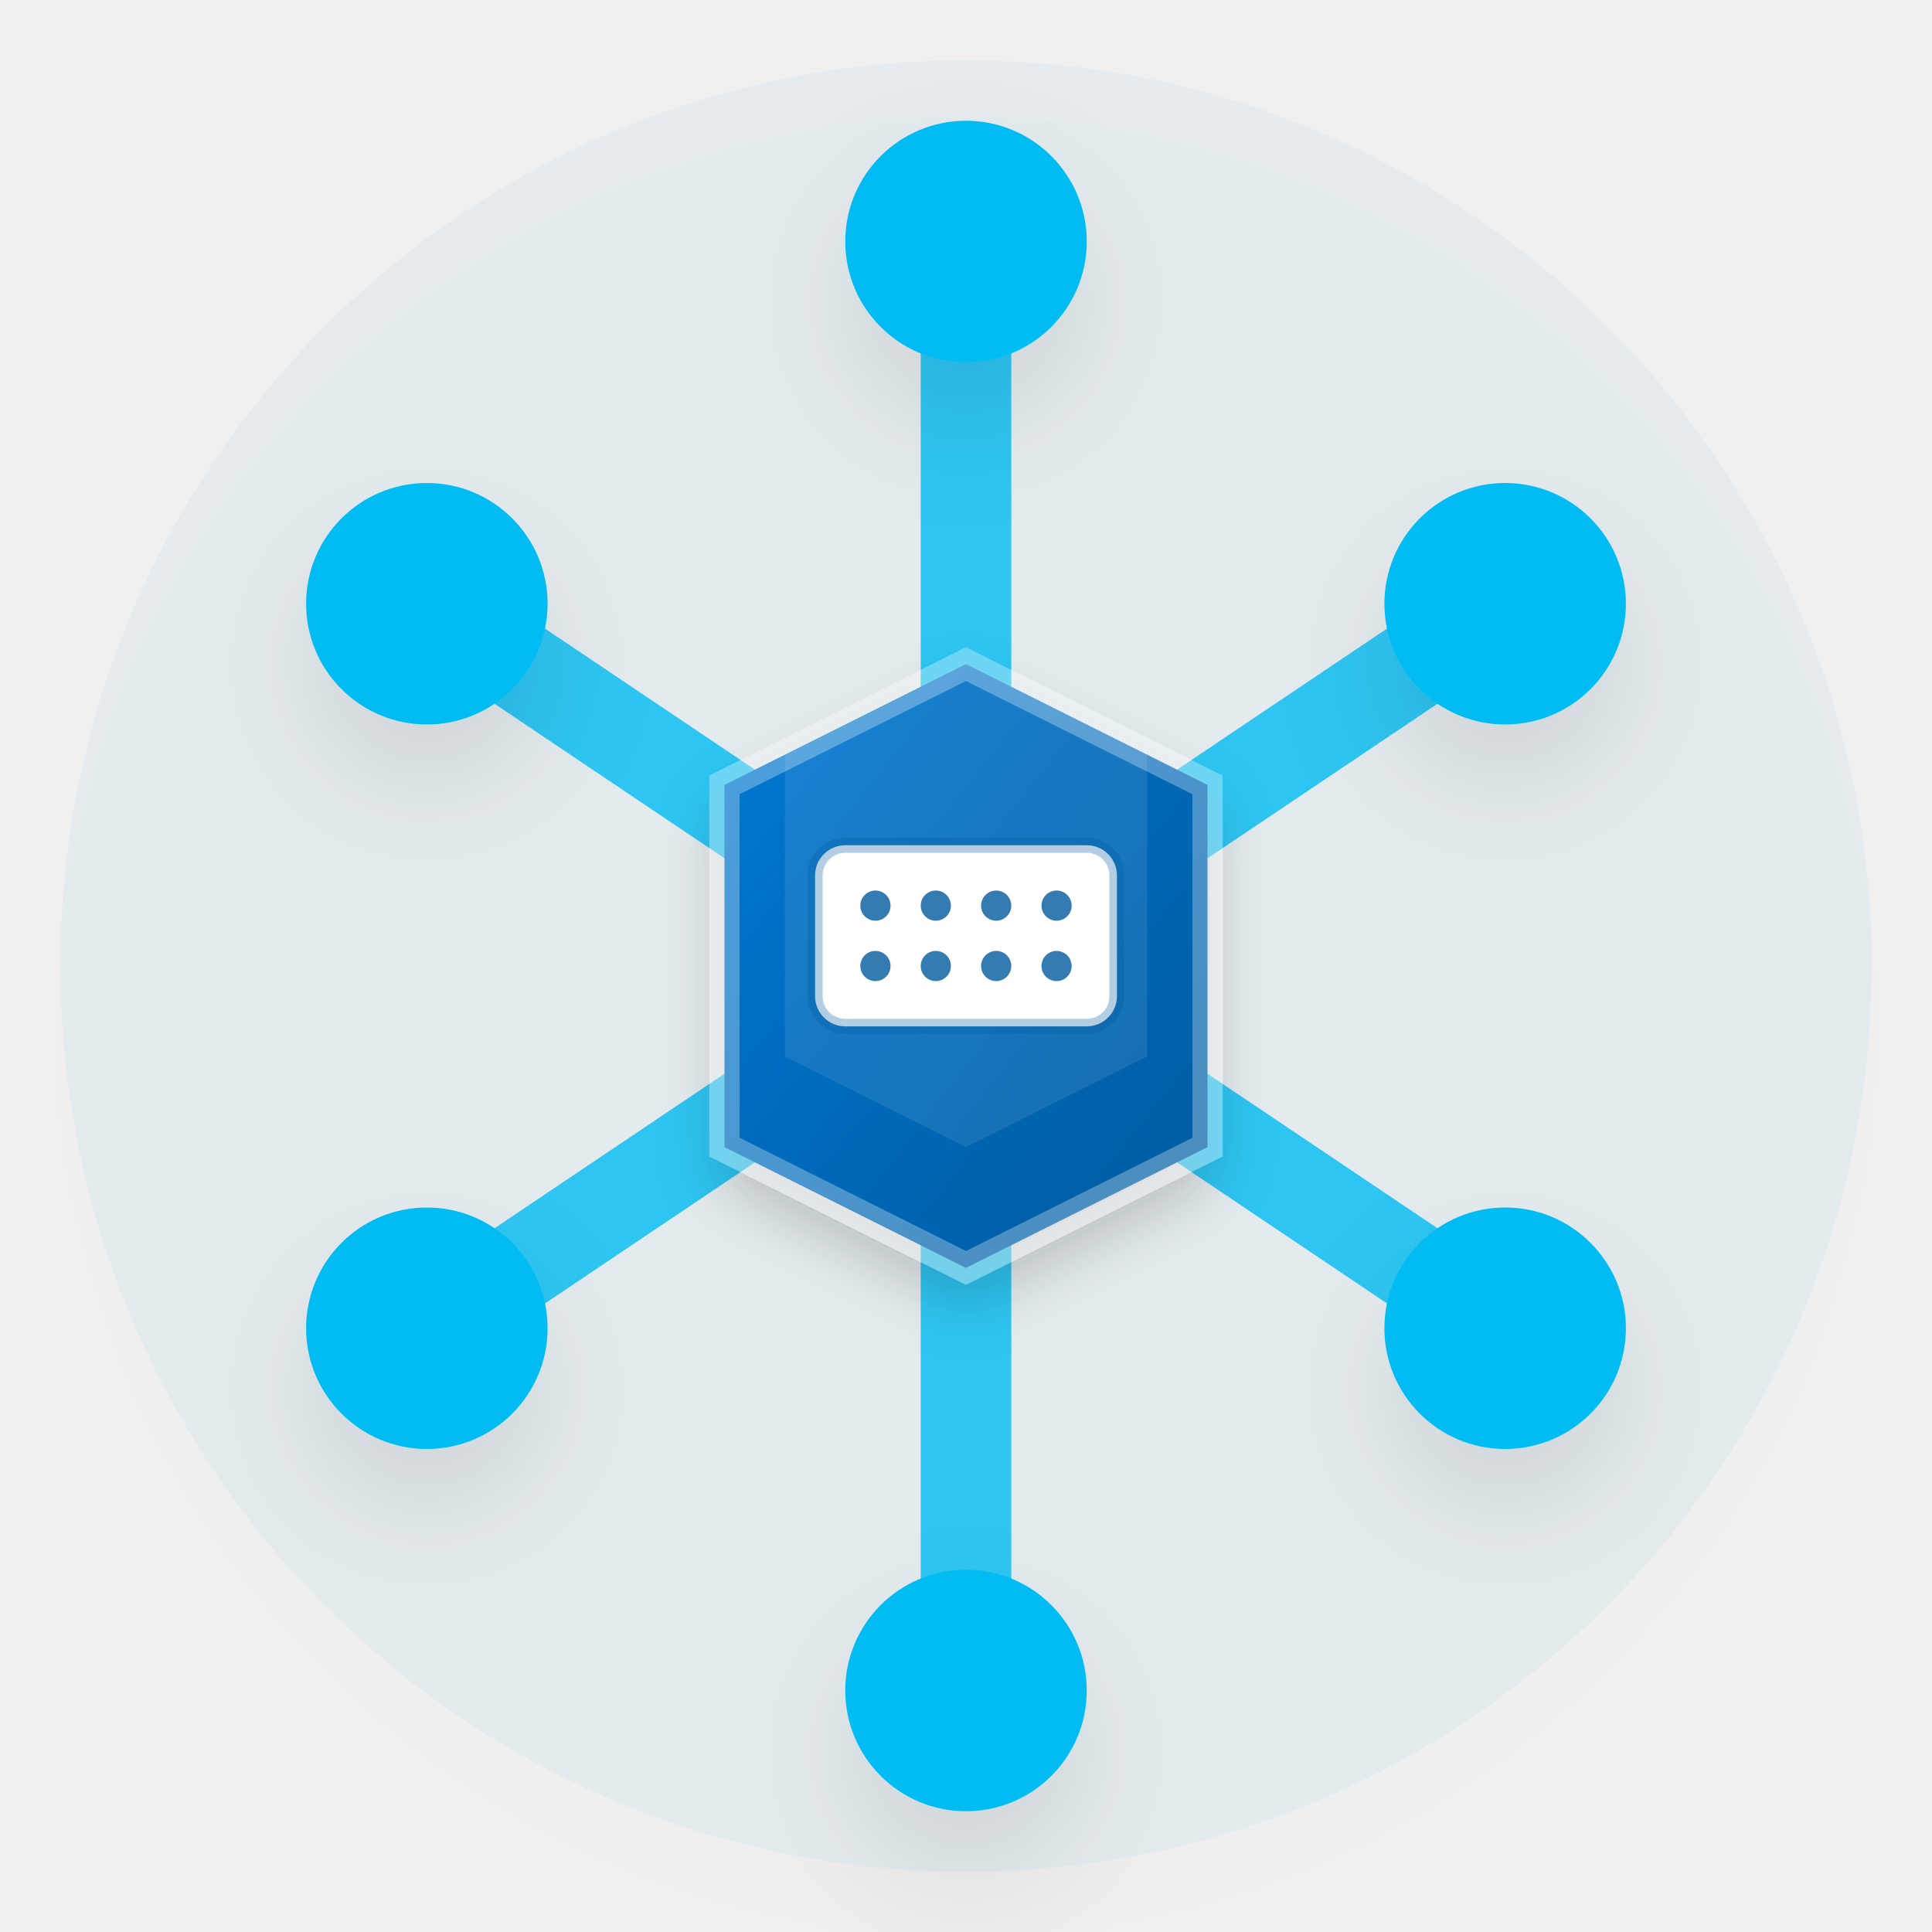
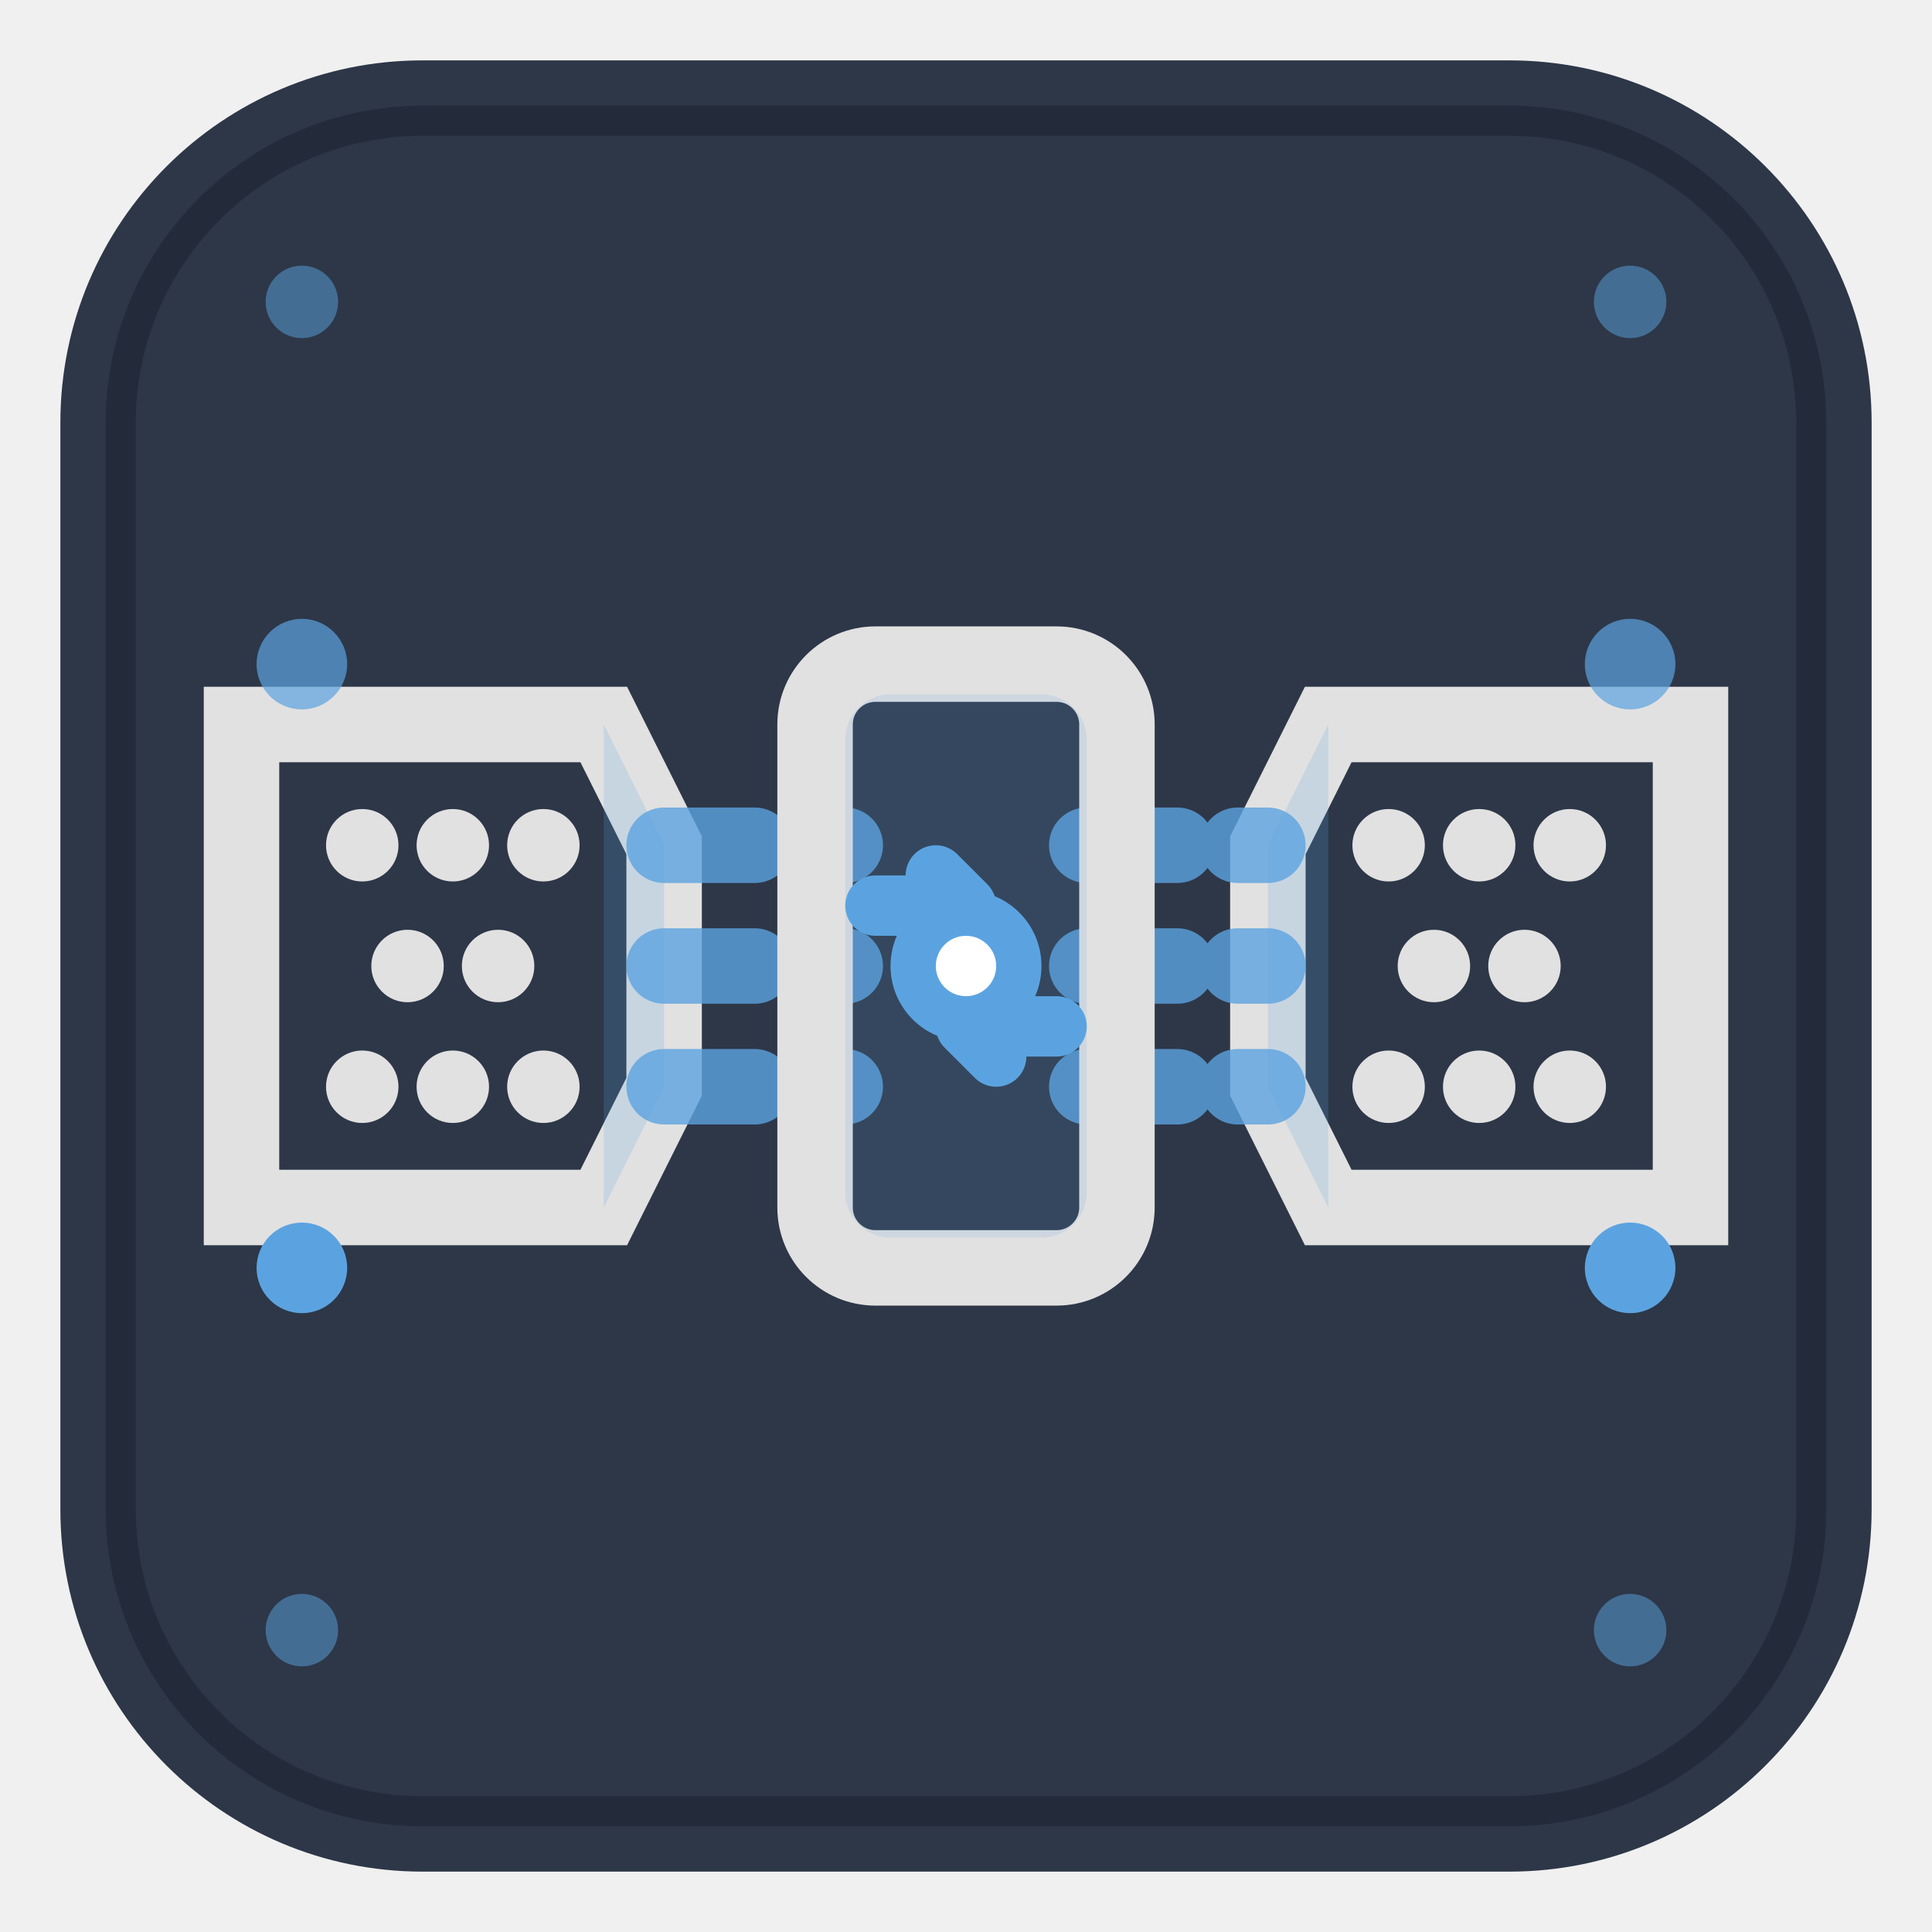
<svg xmlns="http://www.w3.org/2000/svg" width="64" height="64" viewBox="0 0 64 64">
-   <defs>
-     <linearGradient id="hubGradient" x1="0%" y1="0%" x2="100%" y2="100%">
-       <stop offset="0%" style="stop-color:#0078D4;stop-opacity:1" />
-       <stop offset="100%" style="stop-color:#005A9E;stop-opacity:1" />
-     </linearGradient>
-     <filter id="softShadow" x="-50%" y="-50%" width="200%" height="200%">
-       <feDropShadow dx="0" dy="2" stdDeviation="2" flood-color="rgba(0,0,0,0.1)" />
-     </filter>
-     <filter id="hubShadow" x="-50%" y="-50%" width="200%" height="200%">
-       <feDropShadow dx="0" dy="1" stdDeviation="1" flood-color="rgba(0,0,0,0.2)" />
-     </filter>
-   </defs>
-   <circle cx="32" cy="32" r="30" fill="rgba(0,120,212,0.05)" filter="url(#softShadow)" />
-   <g stroke="#00BCF2" stroke-width="3" stroke-linecap="round" opacity="0.8">
-     <line x1="32" y1="32" x2="32" y2="8" />
-     <line x1="32" y1="32" x2="49.86" y2="20" />
-     <line x1="32" y1="32" x2="49.86" y2="44" />
-     <line x1="32" y1="32" x2="32" y2="56" />
-     <line x1="32" y1="32" x2="14.14" y2="44" />
-     <line x1="32" y1="32" x2="14.14" y2="20" />
+   <rect x="2" y="2" width="60" height="60" rx="12" fill="#2d3748" />
+   <rect x="4" y="4" width="56" height="56" rx="10" fill="none" stroke="#1a202c" stroke-width="1" opacity="0.5" />
+   <path d="M 8 24 L 8 40 L 20 40 L 22 36 L 22 28 L 20 24 Z" fill="none" stroke="#e2e1e1" stroke-width="2.5" />
+   <path d="M 20 24 L 22 28 L 22 36 L 20 40" fill="#5ba3e0" opacity="0.2" />
+   <g fill="#e2e1e1">
+     <circle cx="12" cy="28" r="1.2" />
+     <circle cx="15" cy="28" r="1.2" />
+     <circle cx="18" cy="28" r="1.2" />
+     <circle cx="13.5" cy="32" r="1.2" />
+     <circle cx="16.5" cy="32" r="1.2" />
+     <circle cx="12" cy="36" r="1.2" />
+     <circle cx="15" cy="36" r="1.2" />
+     <circle cx="18" cy="36" r="1.2" />
  </g>
-   <g fill="#00BCF2" filter="url(#softShadow)">
-     <circle cx="32" cy="8" r="4" />
-     <circle cx="49.86" cy="20" r="4" />
-     <circle cx="49.86" cy="44" r="4" />
-     <circle cx="32" cy="56" r="4" />
-     <circle cx="14.14" cy="44" r="4" />
-     <circle cx="14.14" cy="20" r="4" />
+   <path d="M 56 24 L 56 40 L 44 40 L 42 36 L 42 28 L 44 24 Z" fill="none" stroke="#e2e1e1" stroke-width="2.5" />
+   <path d="M 44 24 L 42 28 L 42 36 L 44 40" fill="#5ba3e0" opacity="0.2" />
+   <g fill="#e2e1e1">
+     <circle cx="52" cy="28" r="1.2" />
+     <circle cx="49" cy="28" r="1.2" />
+     <circle cx="46" cy="28" r="1.2" />
+     <circle cx="50.5" cy="32" r="1.2" />
+     <circle cx="47.5" cy="32" r="1.2" />
+     <circle cx="52" cy="36" r="1.2" />
+     <circle cx="49" cy="36" r="1.2" />
+     <circle cx="46" cy="36" r="1.2" />
  </g>
-   <polygon points="32,22 40,26 40,38 32,42 24,38 24,26" fill="url(#hubGradient)" stroke="rgba(255,255,255,0.3)" stroke-width="1" filter="url(#hubShadow)" />
-   <polygon points="32,22 38,25 38,35 32,38 26,35 26,25" fill="rgba(255,255,255,0.15)" opacity="0.6" />
-   <rect x="27" y="28" width="10" height="6" rx="1" fill="#FFFFFF" stroke="rgba(0,90,158,0.3)" stroke-width="0.5" />
-   <g fill="rgba(0,90,158,0.8)">
-     <circle cx="29" cy="30" r="0.5" />
-     <circle cx="31" cy="30" r="0.5" />
-     <circle cx="33" cy="30" r="0.5" />
-     <circle cx="35" cy="30" r="0.5" />
-     <circle cx="29" cy="32" r="0.5" />
-     <circle cx="31" cy="32" r="0.5" />
-     <circle cx="33" cy="32" r="0.5" />
-     <circle cx="35" cy="32" r="0.5" />
-   </g>
+   <line x1="22" y1="28" x2="28" y2="28" stroke="#5ba3e0" stroke-width="2.5" stroke-dasharray="3,2" stroke-linecap="round" opacity="0.8" />
+   <line x1="22" y1="32" x2="28" y2="32" stroke="#5ba3e0" stroke-width="2.5" stroke-dasharray="3,2" stroke-linecap="round" opacity="0.8" />
+   <line x1="22" y1="36" x2="28" y2="36" stroke="#5ba3e0" stroke-width="2.5" stroke-dasharray="3,2" stroke-linecap="round" opacity="0.8" />
+   <line x1="36" y1="28" x2="42" y2="28" stroke="#5ba3e0" stroke-width="2.5" stroke-dasharray="3,2" stroke-linecap="round" opacity="0.8" />
+   <line x1="36" y1="32" x2="42" y2="32" stroke="#5ba3e0" stroke-width="2.5" stroke-dasharray="3,2" stroke-linecap="round" opacity="0.8" />
+   <line x1="36" y1="36" x2="42" y2="36" stroke="#5ba3e0" stroke-width="2.5" stroke-dasharray="3,2" stroke-linecap="round" opacity="0.8" />
+   <rect x="27" y="22" width="10" height="20" rx="2" fill="none" stroke="#e2e1e1" stroke-width="2.5" />
+   <rect x="28" y="23" width="8" height="18" rx="1.5" fill="#5ba3e0" opacity="0.15" />
+   <path d="M 29 30 L 32 30 L 31 29 M 32 30 L 31 31" stroke="#5ba3e0" stroke-width="2" stroke-linecap="round" stroke-linejoin="round" />
+   <path d="M 35 34 L 32 34 L 33 33 M 32 34 L 33 35" stroke="#5ba3e0" stroke-width="2" stroke-linecap="round" stroke-linejoin="round" />
+   <circle cx="32" cy="32" r="2.5" fill="#5ba3e0" />
+   <circle cx="32" cy="32" r="1" fill="#ffffff" />
+   <circle cx="10" cy="22" r="1.5" fill="#5ba3e0" opacity="0.7" />
+   <circle cx="54" cy="22" r="1.5" fill="#5ba3e0" opacity="0.7" />
+   <circle cx="10" cy="42" r="1.5" fill="#5ba3e0" />
+   <circle cx="54" cy="42" r="1.5" fill="#5ba3e0" />
+   <circle cx="10" cy="10" r="1.2" fill="#5ba3e0" opacity="0.5" />
+   <circle cx="54" cy="10" r="1.2" fill="#5ba3e0" opacity="0.5" />
+   <circle cx="10" cy="54" r="1.2" fill="#5ba3e0" opacity="0.5" />
+   <circle cx="54" cy="54" r="1.2" fill="#5ba3e0" opacity="0.5" />
</svg>
